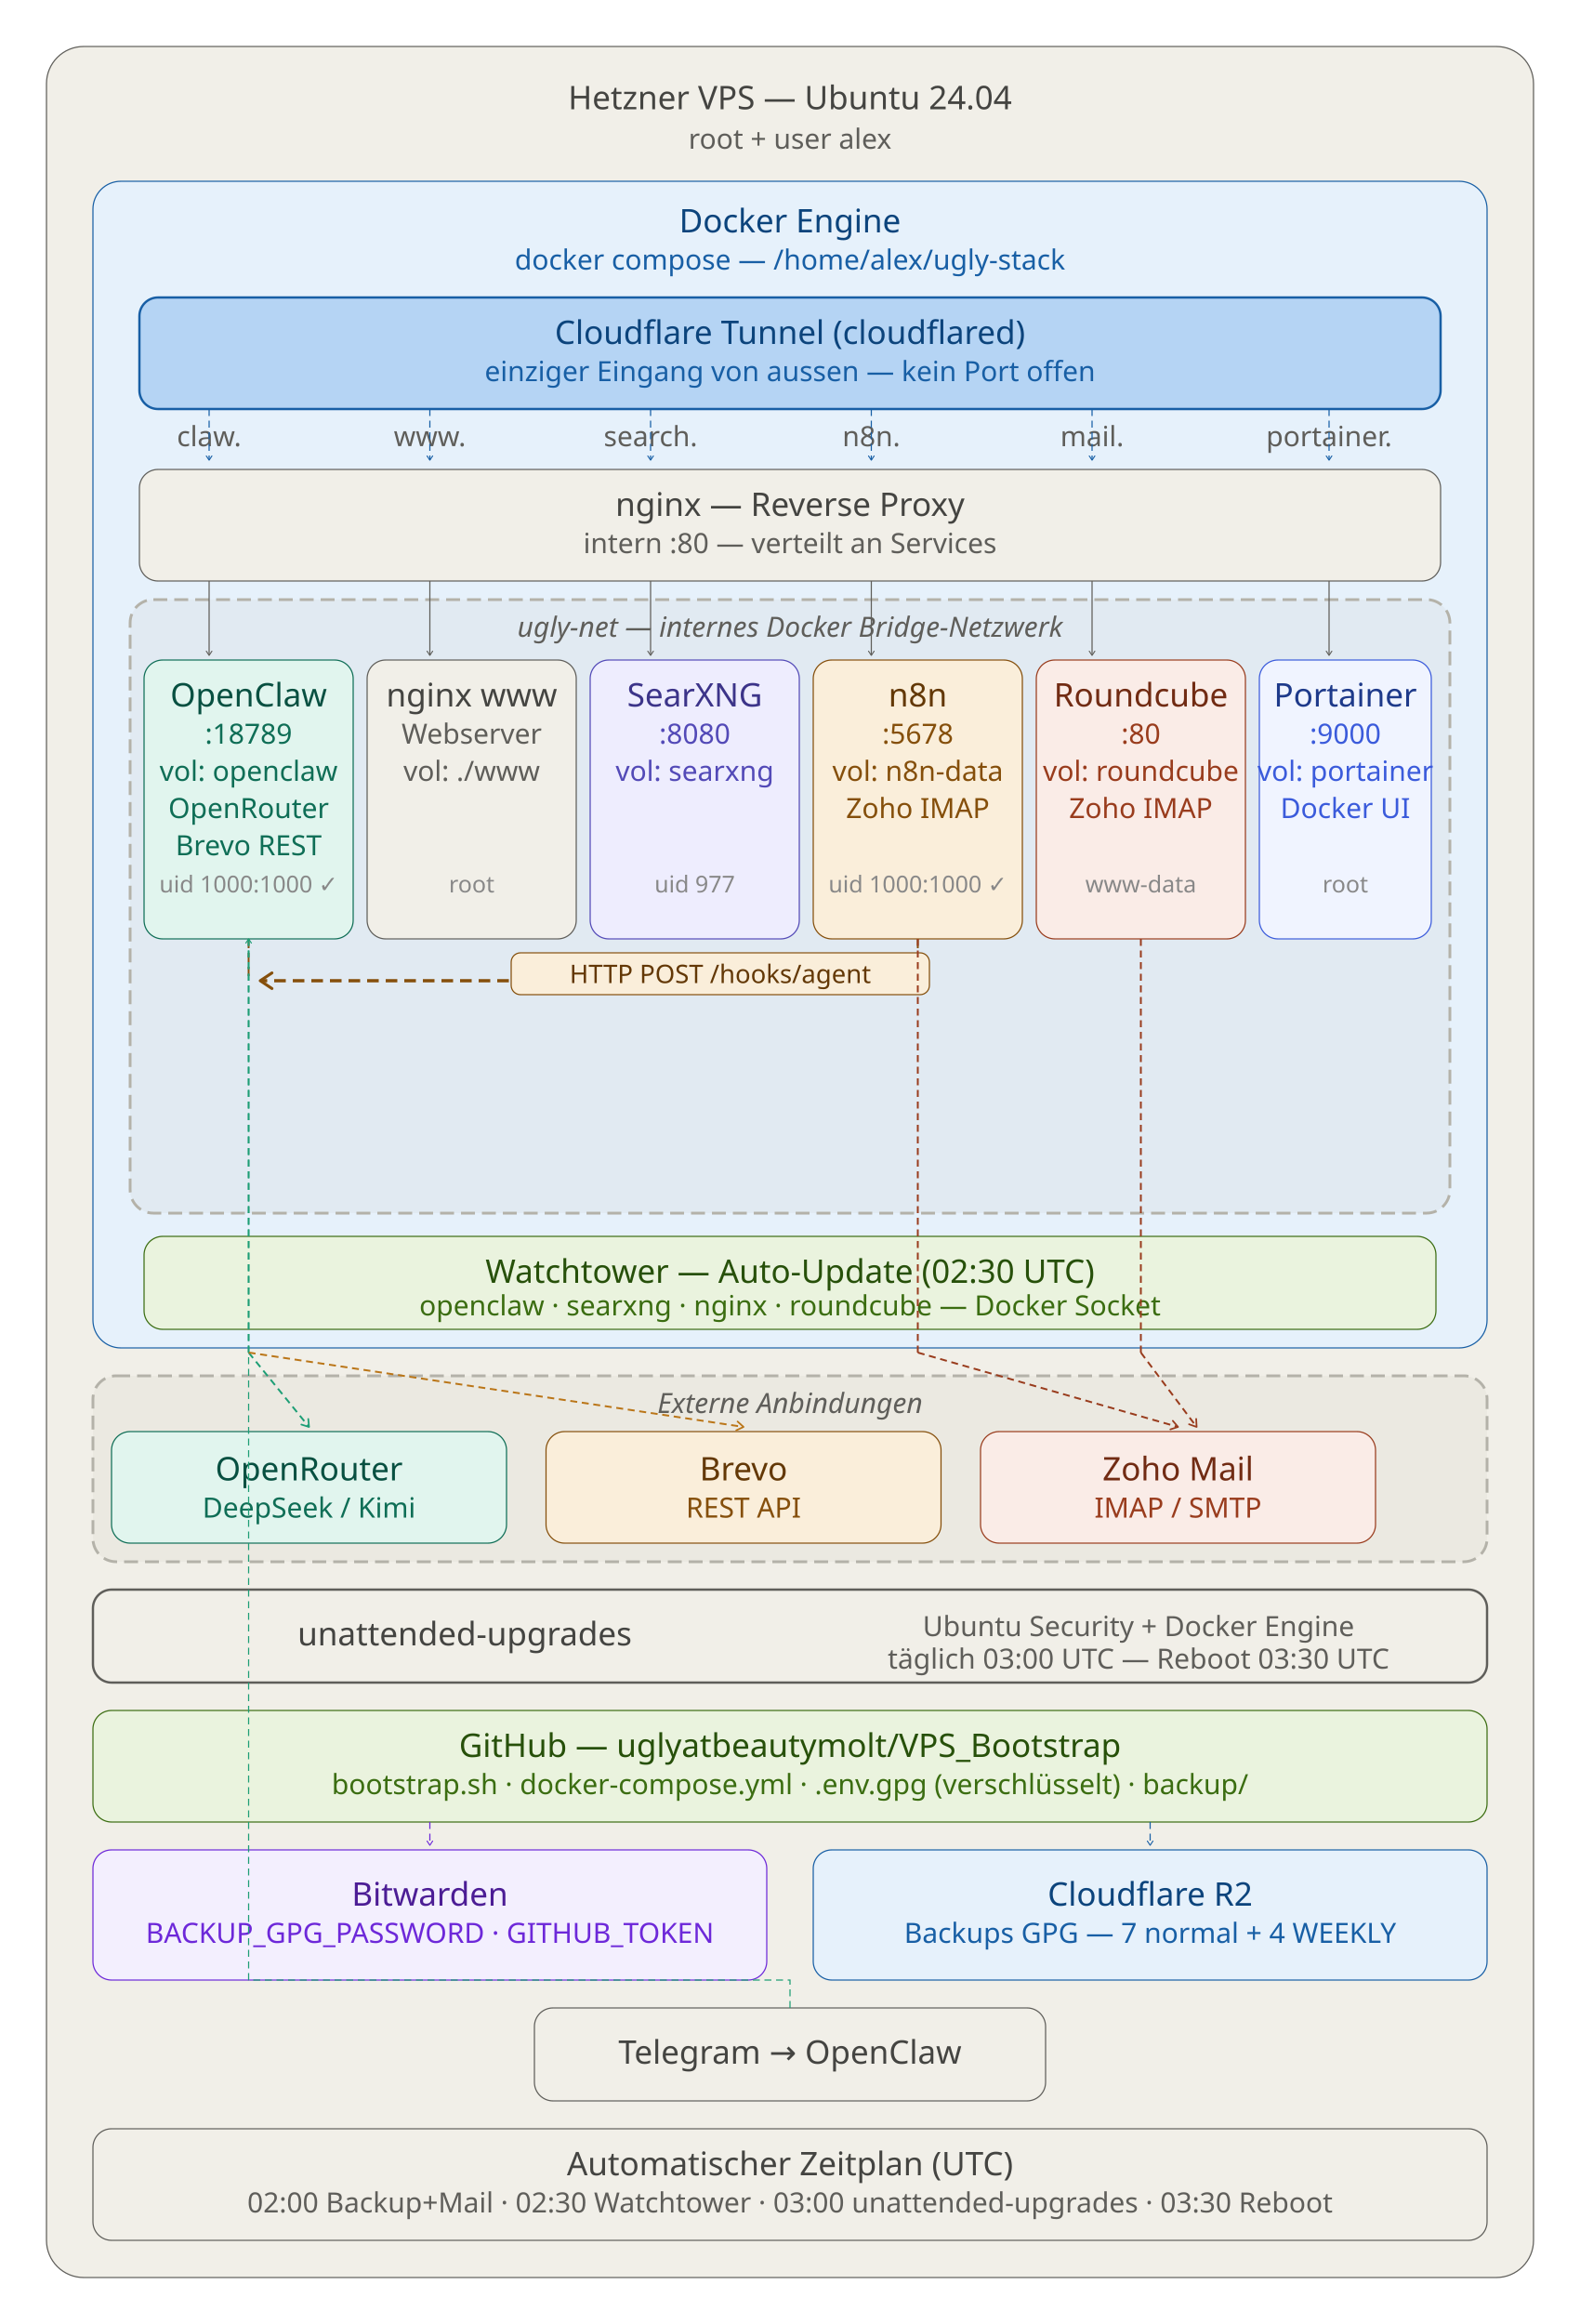
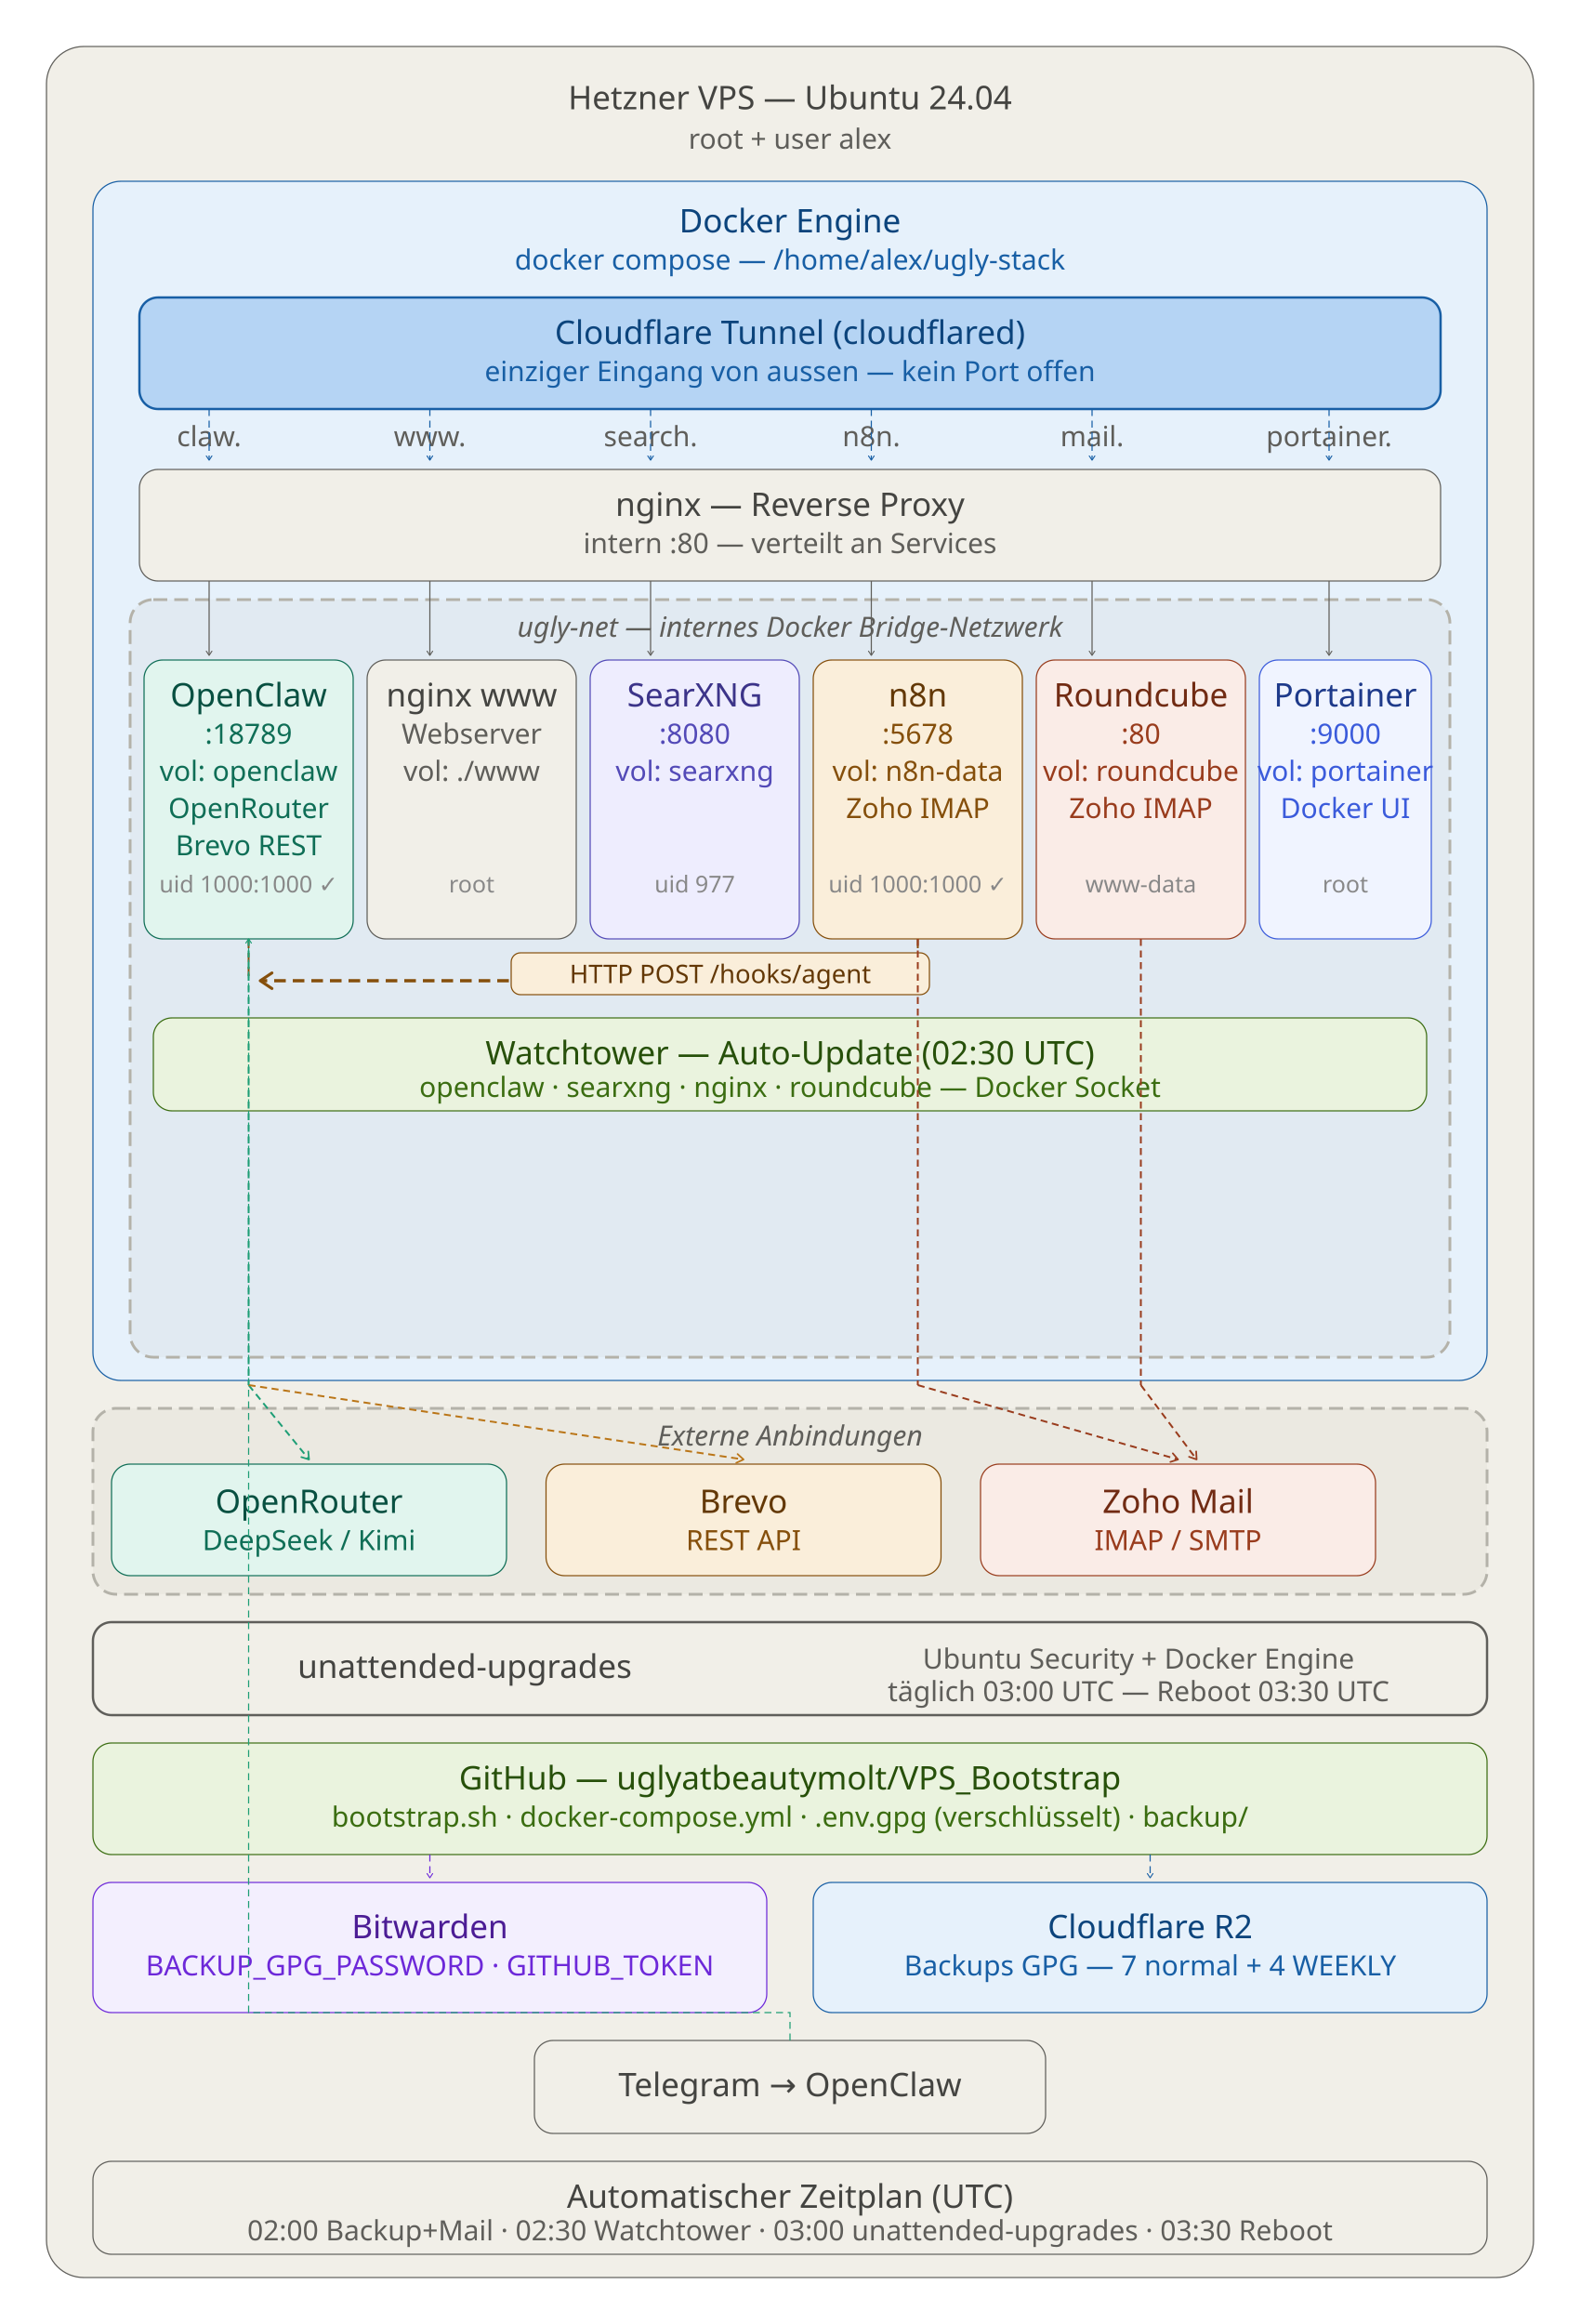
<svg xmlns="http://www.w3.org/2000/svg" width="100%" viewBox="0 0 680 1000" style="font-family: sans-serif;">
  <defs>
    <style>
    .th { font-size: 14px; font-weight: 500; fill: #2C2C2A; }
    .ts { font-size: 12px; font-weight: 400; fill: #5F5E5A; }
    .tu { font-size: 10px; font-weight: 400; fill: #888; }
    .c-gray-fill   { fill: #F1EFE8; stroke: #5F5E5A; }
    .c-blue-fill   { fill: #E6F1FB; stroke: #185FA5; }
    .c-blue-dark   { fill: #B5D4F4; stroke: #185FA5; }
    .c-teal-fill   { fill: #E1F5EE; stroke: #0F6E56; }
    .c-purple-fill { fill: #EEEDFE; stroke: #534AB7; }
    .c-amber-fill  { fill: #FAEEDA; stroke: #854F0B; }
    .c-coral-fill  { fill: #FAECE7; stroke: #993C1D; }
    .c-green-fill  { fill: #EAF3DE; stroke: #3B6D11; }
    .c-net-fill    { fill: rgba(180,178,169,0.10); stroke: #B4B2A9; }
    .c-violet-fill { fill: #F3EFFE; stroke: #6D28D9; }
    .c-slate-fill  { fill: #F0F4FF; stroke: #3B5BDB; }
    .th-blue   { fill: #0C447C; }
    .th-teal   { fill: #085041; }
    .th-purple { fill: #3C3489; }
    .th-amber  { fill: #633806; }
    .th-coral  { fill: #712B13; }
    .th-green  { fill: #27500A; }
    .th-gray   { fill: #444441; }
    .th-violet { fill: #4C1D95; }
    .th-slate  { fill: #1E3A8A; }
    .ts-blue   { fill: #185FA5; }
    .ts-teal   { fill: #0F6E56; }
    .ts-purple { fill: #534AB7; }
    .ts-amber  { fill: #854F0B; }
    .ts-coral  { fill: #993C1D; }
    .ts-green  { fill: #3B6D11; }
    .ts-gray   { fill: #5F5E5A; }
    .ts-violet { fill: #6D28D9; }
    .ts-slate  { fill: #3B5BDB; }
  </style>
    <marker id="a" viewBox="0 0 10 10" refX="8" refY="5" markerWidth="6" markerHeight="6" orient="auto-start-reverse">
      <path d="M2 1L8 5L2 9" fill="none" stroke="context-stroke" stroke-width="1.5" stroke-linecap="round" stroke-linejoin="round" />
    </marker>
  </defs>
  <rect x="20" y="20" width="640" height="960" rx="16" class="c-gray-fill" stroke-width="0.5" />
  <text class="th th-gray" x="340" y="47" text-anchor="middle">Hetzner VPS — Ubuntu 24.04</text>
  <text class="ts ts-gray" x="340" y="64" text-anchor="middle">root + user alex</text>
-   <rect x="40" y="78" width="600" height="502" rx="12" class="c-blue-fill" stroke-width="0.5" />
+   <rect x="40" y="78" width="600" height="516" rx="12" class="c-blue-fill" stroke-width="0.5" />
  <text class="th th-blue" x="340" y="100" text-anchor="middle">Docker Engine</text>
  <text class="ts ts-blue" x="340" y="116" text-anchor="middle">docker compose — /home/alex/ugly-stack</text>
  <rect x="60" y="128" width="560" height="48" class="c-blue-dark" rx="8" stroke-width="1" />
  <text class="th th-blue" x="340" y="148" text-anchor="middle">Cloudflare Tunnel (cloudflared)</text>
  <text class="ts ts-blue" x="340" y="164" text-anchor="middle">einziger Eingang von aussen — kein Port offen</text>
  <text class="ts ts-gray" x="90" y="192" text-anchor="middle">claw.</text>
  <text class="ts ts-gray" x="185" y="192" text-anchor="middle">www.</text>
  <text class="ts ts-gray" x="280" y="192" text-anchor="middle">search.</text>
  <text class="ts ts-gray" x="375" y="192" text-anchor="middle">n8n.</text>
  <text class="ts ts-gray" x="470" y="192" text-anchor="middle">mail.</text>
  <text class="ts ts-gray" x="572" y="192" text-anchor="middle">portainer.</text>
  <line x1="90" y1="176" x2="90" y2="198" stroke="#185FA5" stroke-width="0.5" stroke-dasharray="3 2" marker-end="url(#a)" />
  <line x1="185" y1="176" x2="185" y2="198" stroke="#185FA5" stroke-width="0.5" stroke-dasharray="3 2" marker-end="url(#a)" />
  <line x1="280" y1="176" x2="280" y2="198" stroke="#185FA5" stroke-width="0.5" stroke-dasharray="3 2" marker-end="url(#a)" />
  <line x1="375" y1="176" x2="375" y2="198" stroke="#185FA5" stroke-width="0.5" stroke-dasharray="3 2" marker-end="url(#a)" />
  <line x1="470" y1="176" x2="470" y2="198" stroke="#185FA5" stroke-width="0.5" stroke-dasharray="3 2" marker-end="url(#a)" />
  <line x1="572" y1="176" x2="572" y2="198" stroke="#185FA5" stroke-width="0.5" stroke-dasharray="3 2" marker-end="url(#a)" />
  <rect x="60" y="202" width="560" height="48" rx="8" class="c-gray-fill" stroke-width="0.5" />
  <text class="th th-gray" x="340" y="222" text-anchor="middle">nginx — Reverse Proxy</text>
  <text class="ts ts-gray" x="340" y="238" text-anchor="middle">intern :80 — verteilt an Services</text>
-   <rect x="56" y="258" width="568" height="264" rx="10" class="c-net-fill" stroke-width="1.2" stroke-dasharray="6 3" />
+   <rect x="56" y="258" width="568" height="326" rx="10" class="c-net-fill" stroke-width="1.2" stroke-dasharray="6 3" />
  <text class="ts ts-gray" x="340" y="274" text-anchor="middle" font-style="italic">ugly-net — internes Docker Bridge-Netzwerk</text>
  <line x1="90" y1="250" x2="90" y2="282" stroke="#5F5E5A" stroke-width="0.5" marker-end="url(#a)" />
  <line x1="185" y1="250" x2="185" y2="282" stroke="#5F5E5A" stroke-width="0.5" marker-end="url(#a)" />
  <line x1="280" y1="250" x2="280" y2="282" stroke="#5F5E5A" stroke-width="0.5" marker-end="url(#a)" />
  <line x1="375" y1="250" x2="375" y2="282" stroke="#5F5E5A" stroke-width="0.5" marker-end="url(#a)" />
  <line x1="470" y1="250" x2="470" y2="282" stroke="#5F5E5A" stroke-width="0.5" marker-end="url(#a)" />
  <line x1="572" y1="250" x2="572" y2="282" stroke="#5F5E5A" stroke-width="0.5" marker-end="url(#a)" />
  <rect x="62" y="284" width="90" height="120" rx="8" class="c-teal-fill" stroke-width="0.5" />
  <text class="th th-teal" x="107" y="304" text-anchor="middle">OpenClaw</text>
  <text class="ts ts-teal" x="107" y="320" text-anchor="middle">:18789</text>
  <text class="ts ts-teal" x="107" y="336" text-anchor="middle">vol: openclaw</text>
  <text class="ts ts-teal" x="107" y="352" text-anchor="middle">OpenRouter</text>
  <text class="ts ts-teal" x="107" y="368" text-anchor="middle">Brevo REST</text>
  <text class="tu" x="107" y="384" text-anchor="middle" fill="#0F6E56">uid 1000:1000 ✓</text>
  <rect x="158" y="284" width="90" height="120" rx="8" class="c-gray-fill" stroke-width="0.5" />
  <text class="th th-gray" x="203" y="304" text-anchor="middle">nginx www</text>
  <text class="ts ts-gray" x="203" y="320" text-anchor="middle">Webserver</text>
  <text class="ts ts-gray" x="203" y="336" text-anchor="middle">vol: ./www</text>
  <text class="tu" x="203" y="384" text-anchor="middle">root</text>
  <rect x="254" y="284" width="90" height="120" rx="8" class="c-purple-fill" stroke-width="0.5" />
  <text class="th th-purple" x="299" y="304" text-anchor="middle">SearXNG</text>
  <text class="ts ts-purple" x="299" y="320" text-anchor="middle">:8080</text>
  <text class="ts ts-purple" x="299" y="336" text-anchor="middle">vol: searxng</text>
  <text class="tu" x="299" y="384" text-anchor="middle">uid 977</text>
  <rect x="350" y="284" width="90" height="120" rx="8" class="c-amber-fill" stroke-width="0.5" />
  <text class="th th-amber" x="395" y="304" text-anchor="middle">n8n</text>
  <text class="ts ts-amber" x="395" y="320" text-anchor="middle">:5678</text>
  <text class="ts ts-amber" x="395" y="336" text-anchor="middle">vol: n8n-data</text>
  <text class="ts ts-amber" x="395" y="352" text-anchor="middle">Zoho IMAP</text>
  <text class="tu" x="395" y="384" text-anchor="middle" fill="#854F0B">uid 1000:1000 ✓</text>
  <rect x="446" y="284" width="90" height="120" rx="8" class="c-coral-fill" stroke-width="0.5" />
  <text class="th th-coral" x="491" y="304" text-anchor="middle">Roundcube</text>
  <text class="ts ts-coral" x="491" y="320" text-anchor="middle">:80</text>
  <text class="ts ts-coral" x="491" y="336" text-anchor="middle">vol: roundcube</text>
  <text class="ts ts-coral" x="491" y="352" text-anchor="middle">Zoho IMAP</text>
  <text class="tu" x="491" y="384" text-anchor="middle">www-data</text>
  <rect x="542" y="284" width="74" height="120" rx="8" class="c-slate-fill" stroke-width="0.5" />
  <text class="th th-slate" x="579" y="304" text-anchor="middle">Portainer</text>
  <text class="ts ts-slate" x="579" y="320" text-anchor="middle">:9000</text>
  <text class="ts ts-slate" x="579" y="336" text-anchor="middle">vol: portainer</text>
  <text class="ts ts-slate" x="579" y="352" text-anchor="middle">Docker UI</text>
  <text class="tu" x="579" y="384" text-anchor="middle">root</text>
  <line x1="395" y1="404" x2="395" y2="422" stroke="#854F0B" stroke-width="0.8" stroke-dasharray="4 2" />
  <line x1="107" y1="404" x2="107" y2="422" stroke="#854F0B" stroke-width="0.8" stroke-dasharray="4 2" />
  <line x1="395" y1="422" x2="112" y2="422" stroke="#854F0B" stroke-width="1.4" stroke-dasharray="5 3" marker-end="url(#a)" />
  <rect x="220" y="410" width="180" height="18" rx="4" fill="#FAEEDA" stroke="#854F0B" stroke-width="0.5" />
  <text font-size="11" font-weight="500" fill="#633806" x="310" y="423" text-anchor="middle">HTTP POST /hooks/agent</text>
-   <rect x="62" y="532" width="556" height="40" rx="8" class="c-green-fill" stroke-width="0.5" />
-   <text class="th th-green" x="340" y="552" text-anchor="middle">Watchtower — Auto-Update (02:30 UTC)</text>
-   <text class="ts ts-green" x="340" y="566" text-anchor="middle">openclaw · searxng · nginx · roundcube — Docker Socket</text>
-   <rect x="40" y="592" width="600" height="80" rx="10" class="c-net-fill" stroke-width="1.2" stroke-dasharray="6 3" />
-   <text class="ts ts-gray" x="340" y="608" text-anchor="middle" font-style="italic">Externe Anbindungen</text>
-   <rect x="48" y="616" width="170" height="48" rx="8" class="c-teal-fill" stroke-width="0.5" />
-   <text class="th th-teal" x="133" y="637" text-anchor="middle">OpenRouter</text>
-   <text class="ts ts-teal" x="133" y="653" text-anchor="middle">DeepSeek / Kimi</text>
-   <rect x="235" y="616" width="170" height="48" rx="8" class="c-amber-fill" stroke-width="0.5" />
-   <text class="th th-amber" x="320" y="637" text-anchor="middle">Brevo</text>
-   <text class="ts ts-amber" x="320" y="653" text-anchor="middle">REST API</text>
-   <rect x="422" y="616" width="170" height="48" rx="8" class="c-coral-fill" stroke-width="0.5" />
-   <text class="th th-coral" x="507" y="637" text-anchor="middle">Zoho Mail</text>
-   <text class="ts ts-coral" x="507" y="653" text-anchor="middle">IMAP / SMTP</text>
-   <line x1="107" y1="404" x2="107" y2="582" stroke="#1D9E75" stroke-width="0.8" stroke-dasharray="3 2" />
-   <line x1="107" y1="582" x2="133" y2="614" stroke="#1D9E75" stroke-width="0.8" stroke-dasharray="3 2" marker-end="url(#a)" />
-   <line x1="107" y1="582" x2="320" y2="614" stroke="#BA7517" stroke-width="0.8" stroke-dasharray="3 2" marker-end="url(#a)" />
-   <line x1="395" y1="404" x2="395" y2="582" stroke="#993C1D" stroke-width="0.8" stroke-dasharray="3 2" />
-   <line x1="395" y1="582" x2="507" y2="614" stroke="#993C1D" stroke-width="0.8" stroke-dasharray="3 2" marker-end="url(#a)" />
-   <line x1="491" y1="404" x2="491" y2="582" stroke="#993C1D" stroke-width="0.8" stroke-dasharray="3 2" />
-   <line x1="491" y1="582" x2="515" y2="614" stroke="#993C1D" stroke-width="0.8" stroke-dasharray="3 2" marker-end="url(#a)" />
-   <rect x="40" y="684" width="600" height="40" rx="8" class="c-gray-fill" stroke-width="1" />
-   <text class="th th-gray" x="200" y="708" text-anchor="middle">unattended-upgrades</text>
-   <text class="ts ts-gray" x="490" y="704" text-anchor="middle">Ubuntu Security + Docker Engine</text>
-   <text class="ts ts-gray" x="490" y="718" text-anchor="middle">täglich 03:00 UTC — Reboot 03:30 UTC</text>
-   <rect x="40" y="736" width="600" height="48" rx="8" class="c-green-fill" stroke-width="0.5" />
-   <text class="th th-green" x="340" y="756" text-anchor="middle">GitHub — uglyatbeautymolt/VPS_Bootstrap</text>
-   <text class="ts ts-green" x="340" y="772" text-anchor="middle">bootstrap.sh · docker-compose.yml · .env.gpg (verschlüsselt) · backup/</text>
-   <rect x="40" y="796" width="290" height="56" rx="8" class="c-violet-fill" stroke-width="0.5" />
-   <text class="th th-violet" x="185" y="820" text-anchor="middle">Bitwarden</text>
-   <text class="ts ts-violet" x="185" y="836" text-anchor="middle">BACKUP_GPG_PASSWORD · GITHUB_TOKEN</text>
-   <rect x="350" y="796" width="290" height="56" rx="8" class="c-blue-fill" stroke-width="0.5" />
-   <text class="th th-blue" x="495" y="820" text-anchor="middle">Cloudflare R2</text>
-   <text class="ts ts-blue" x="495" y="836" text-anchor="middle">Backups GPG — 7 normal + 4 WEEKLY</text>
-   <line x1="185" y1="784" x2="185" y2="794" stroke="#6D28D9" stroke-width="0.5" stroke-dasharray="3 2" marker-end="url(#a)" />
-   <line x1="495" y1="784" x2="495" y2="794" stroke="#185FA5" stroke-width="0.5" stroke-dasharray="3 2" marker-end="url(#a)" />
-   <rect x="230" y="864" width="220" height="40" rx="8" class="c-gray-fill" stroke-width="0.5" />
-   <text class="th th-gray" x="340" y="888" text-anchor="middle">Telegram → OpenClaw</text>
-   <path d="M340 864 L340 852 L107 852 L107 404" fill="none" stroke="#1D9E75" stroke-width="0.5" stroke-dasharray="3 2" marker-end="url(#a)" />
-   <rect x="40" y="916" width="600" height="48" rx="8" class="c-gray-fill" stroke-width="0.5" />
-   <text class="th th-gray" x="340" y="936" text-anchor="middle">Automatischer Zeitplan (UTC)</text>
-   <text class="ts ts-gray" x="340" y="952" text-anchor="middle">02:00 Backup+Mail · 02:30 Watchtower · 03:00 unattended-upgrades · 03:30 Reboot</text>
+   <rect x="66" y="438" width="548" height="40" rx="8" class="c-green-fill" stroke-width="0.5" />
+   <text class="th th-green" x="340" y="458" text-anchor="middle">Watchtower — Auto-Update (02:30 UTC)</text>
+   <text class="ts ts-green" x="340" y="472" text-anchor="middle">openclaw · searxng · nginx · roundcube — Docker Socket</text>
+   <rect x="40" y="606" width="600" height="80" rx="10" class="c-net-fill" stroke-width="1.2" stroke-dasharray="6 3" />
+   <text class="ts ts-gray" x="340" y="622" text-anchor="middle" font-style="italic">Externe Anbindungen</text>
+   <rect x="48" y="630" width="170" height="48" rx="8" class="c-teal-fill" stroke-width="0.5" />
+   <text class="th th-teal" x="133" y="651" text-anchor="middle">OpenRouter</text>
+   <text class="ts ts-teal" x="133" y="667" text-anchor="middle">DeepSeek / Kimi</text>
+   <rect x="235" y="630" width="170" height="48" rx="8" class="c-amber-fill" stroke-width="0.5" />
+   <text class="th th-amber" x="320" y="651" text-anchor="middle">Brevo</text>
+   <text class="ts ts-amber" x="320" y="667" text-anchor="middle">REST API</text>
+   <rect x="422" y="630" width="170" height="48" rx="8" class="c-coral-fill" stroke-width="0.5" />
+   <text class="th th-coral" x="507" y="651" text-anchor="middle">Zoho Mail</text>
+   <text class="ts ts-coral" x="507" y="667" text-anchor="middle">IMAP / SMTP</text>
+   <line x1="107" y1="404" x2="107" y2="596" stroke="#1D9E75" stroke-width="0.8" stroke-dasharray="3 2" />
+   <line x1="107" y1="596" x2="133" y2="628" stroke="#1D9E75" stroke-width="0.8" stroke-dasharray="3 2" marker-end="url(#a)" />
+   <line x1="107" y1="596" x2="320" y2="628" stroke="#BA7517" stroke-width="0.8" stroke-dasharray="3 2" marker-end="url(#a)" />
+   <line x1="395" y1="404" x2="395" y2="596" stroke="#993C1D" stroke-width="0.8" stroke-dasharray="3 2" />
+   <line x1="395" y1="596" x2="507" y2="628" stroke="#993C1D" stroke-width="0.8" stroke-dasharray="3 2" marker-end="url(#a)" />
+   <line x1="491" y1="404" x2="491" y2="596" stroke="#993C1D" stroke-width="0.8" stroke-dasharray="3 2" />
+   <line x1="491" y1="596" x2="515" y2="628" stroke="#993C1D" stroke-width="0.8" stroke-dasharray="3 2" marker-end="url(#a)" />
+   <rect x="40" y="698" width="600" height="40" rx="8" class="c-gray-fill" stroke-width="1" />
+   <text class="th th-gray" x="200" y="722" text-anchor="middle">unattended-upgrades</text>
+   <text class="ts ts-gray" x="490" y="718" text-anchor="middle">Ubuntu Security + Docker Engine</text>
+   <text class="ts ts-gray" x="490" y="732" text-anchor="middle">täglich 03:00 UTC — Reboot 03:30 UTC</text>
+   <rect x="40" y="750" width="600" height="48" rx="8" class="c-green-fill" stroke-width="0.5" />
+   <text class="th th-green" x="340" y="770" text-anchor="middle">GitHub — uglyatbeautymolt/VPS_Bootstrap</text>
+   <text class="ts ts-green" x="340" y="786" text-anchor="middle">bootstrap.sh · docker-compose.yml · .env.gpg (verschlüsselt) · backup/</text>
+   <rect x="40" y="810" width="290" height="56" rx="8" class="c-violet-fill" stroke-width="0.5" />
+   <text class="th th-violet" x="185" y="834" text-anchor="middle">Bitwarden</text>
+   <text class="ts ts-violet" x="185" y="850" text-anchor="middle">BACKUP_GPG_PASSWORD · GITHUB_TOKEN</text>
+   <rect x="350" y="810" width="290" height="56" rx="8" class="c-blue-fill" stroke-width="0.5" />
+   <text class="th th-blue" x="495" y="834" text-anchor="middle">Cloudflare R2</text>
+   <text class="ts ts-blue" x="495" y="850" text-anchor="middle">Backups GPG — 7 normal + 4 WEEKLY</text>
+   <line x1="185" y1="798" x2="185" y2="808" stroke="#6D28D9" stroke-width="0.5" stroke-dasharray="3 2" marker-end="url(#a)" />
+   <line x1="495" y1="798" x2="495" y2="808" stroke="#185FA5" stroke-width="0.5" stroke-dasharray="3 2" marker-end="url(#a)" />
+   <rect x="230" y="878" width="220" height="40" rx="8" class="c-gray-fill" stroke-width="0.5" />
+   <text class="th th-gray" x="340" y="902" text-anchor="middle">Telegram → OpenClaw</text>
+   <path d="M340 878 L340 866 L107 866 L107 404" fill="none" stroke="#1D9E75" stroke-width="0.5" stroke-dasharray="3 2" marker-end="url(#a)" />
+   <rect x="40" y="930" width="600" height="40" rx="8" class="c-gray-fill" stroke-width="0.5" />
+   <text class="th th-gray" x="340" y="950" text-anchor="middle">Automatischer Zeitplan (UTC)</text>
+   <text class="ts ts-gray" x="340" y="964" text-anchor="middle">02:00 Backup+Mail · 02:30 Watchtower · 03:00 unattended-upgrades · 03:30 Reboot</text>
</svg>
